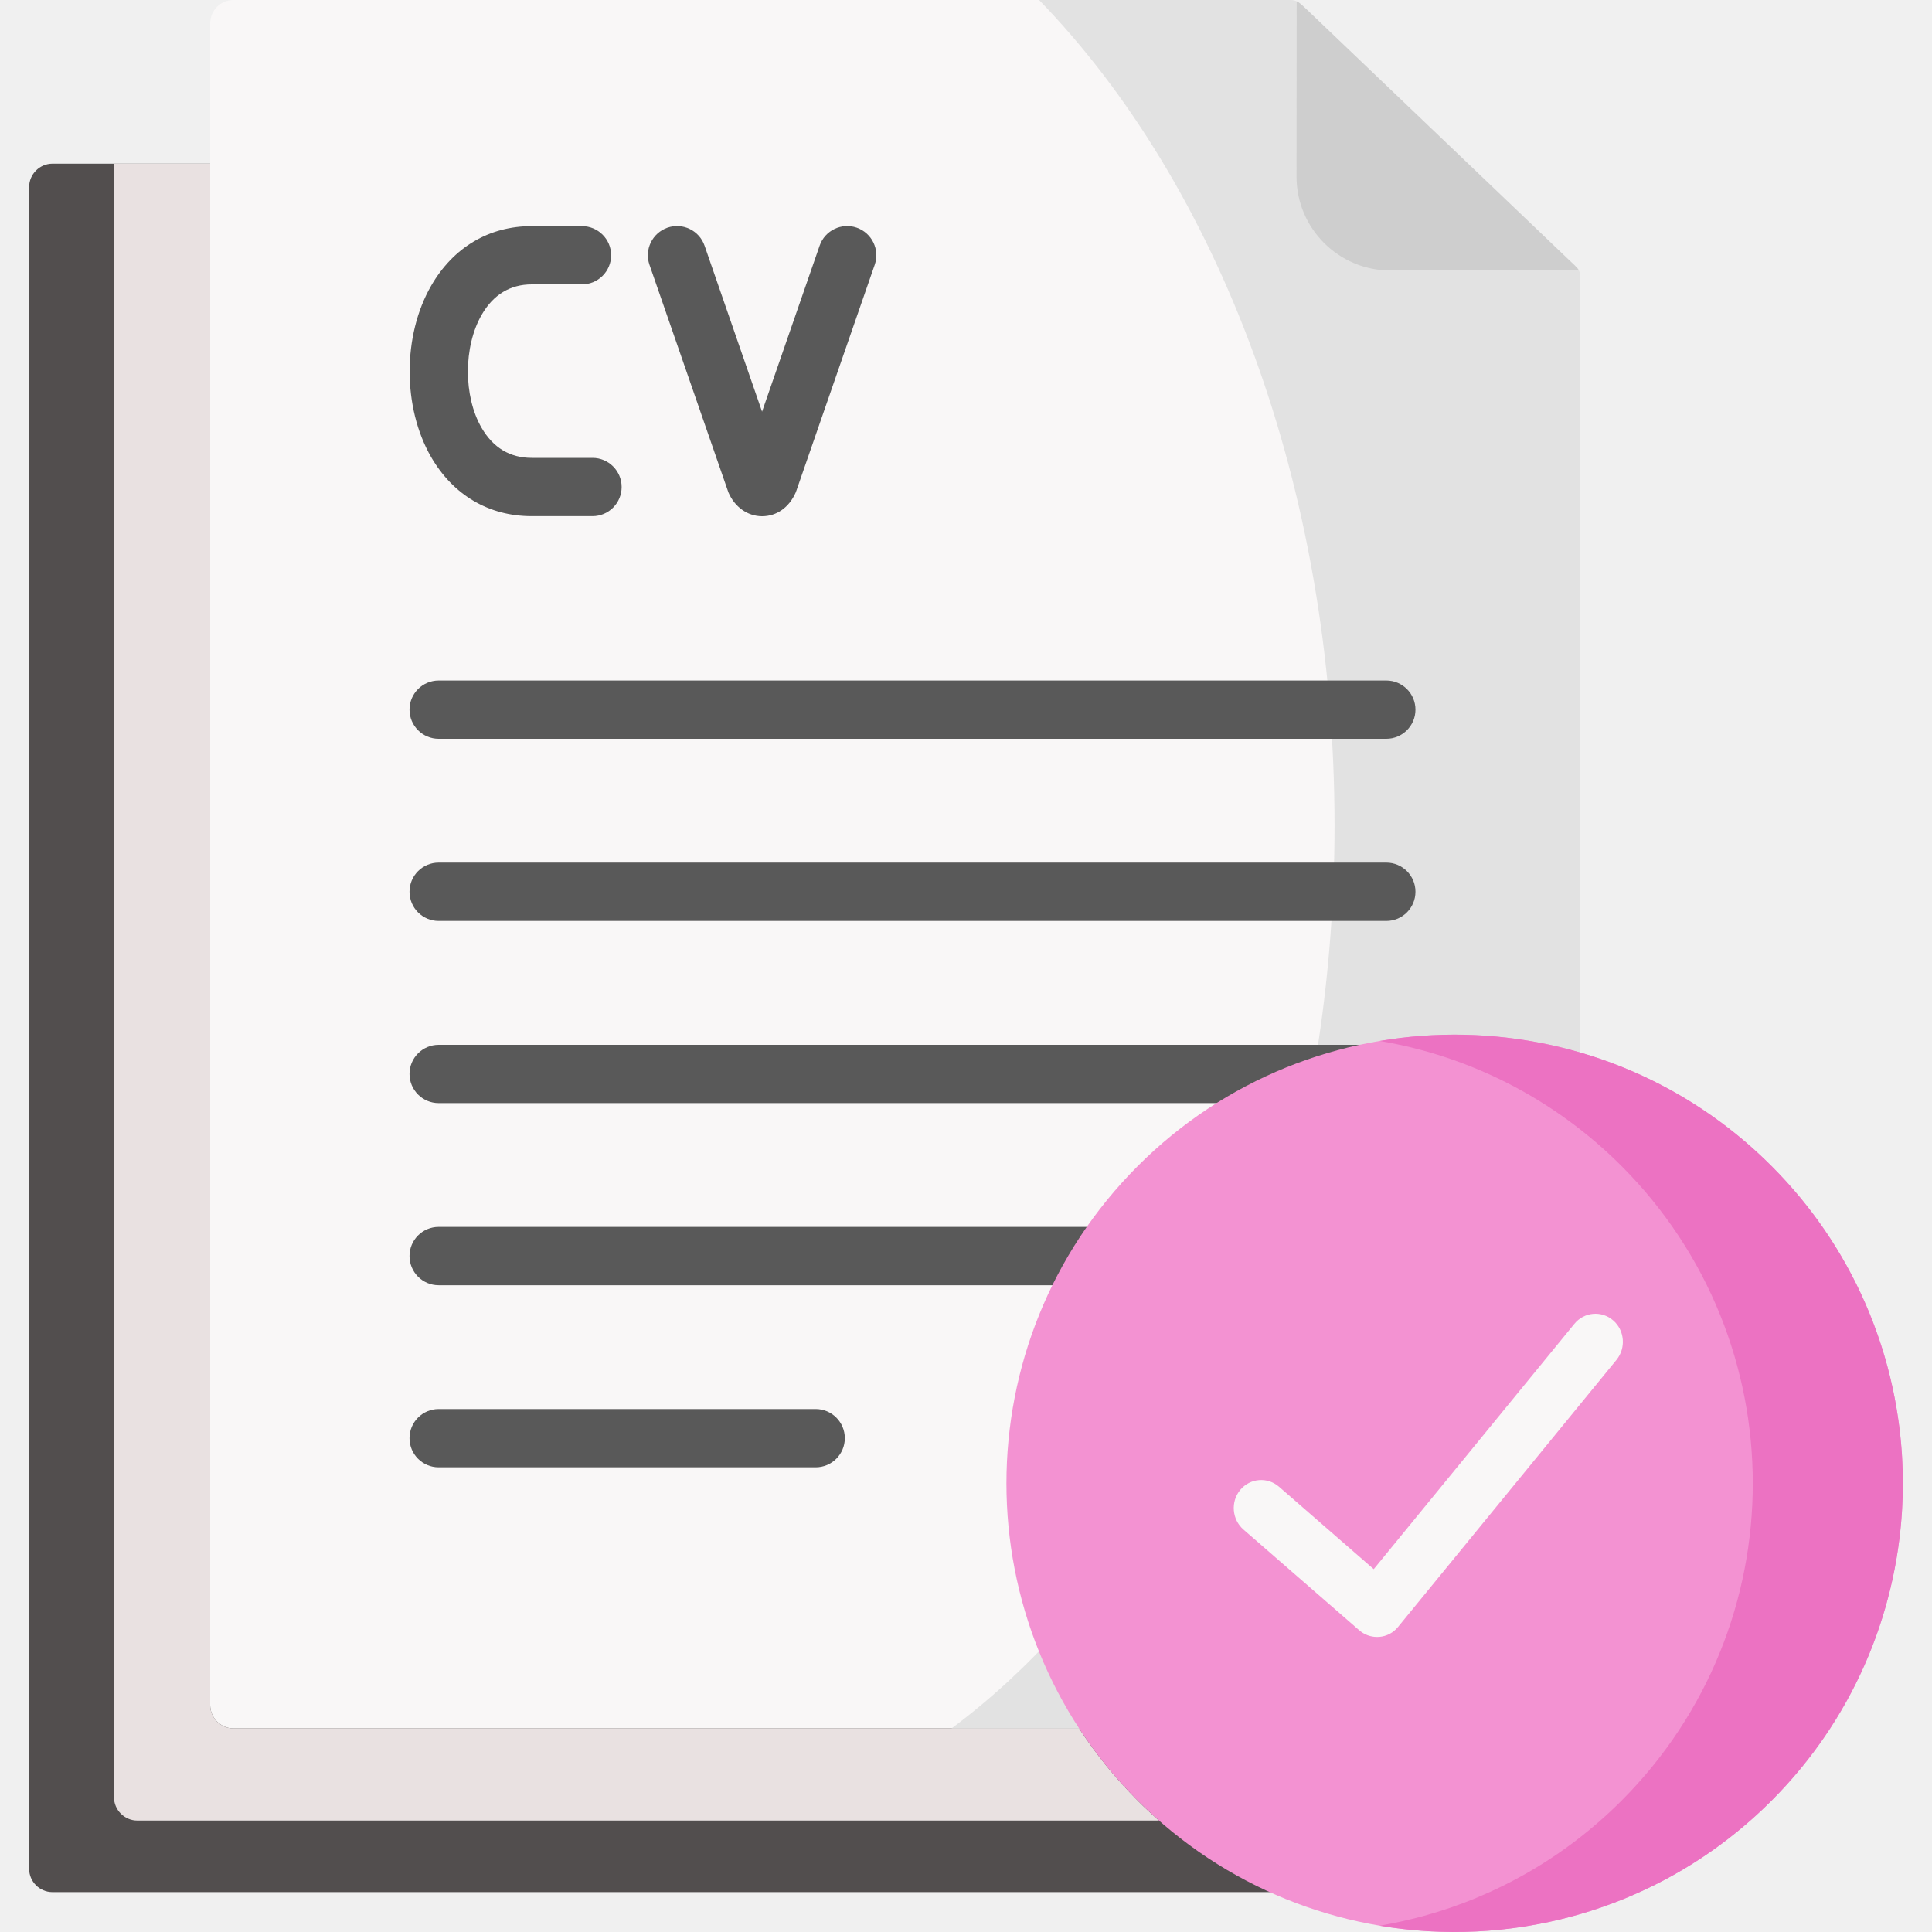
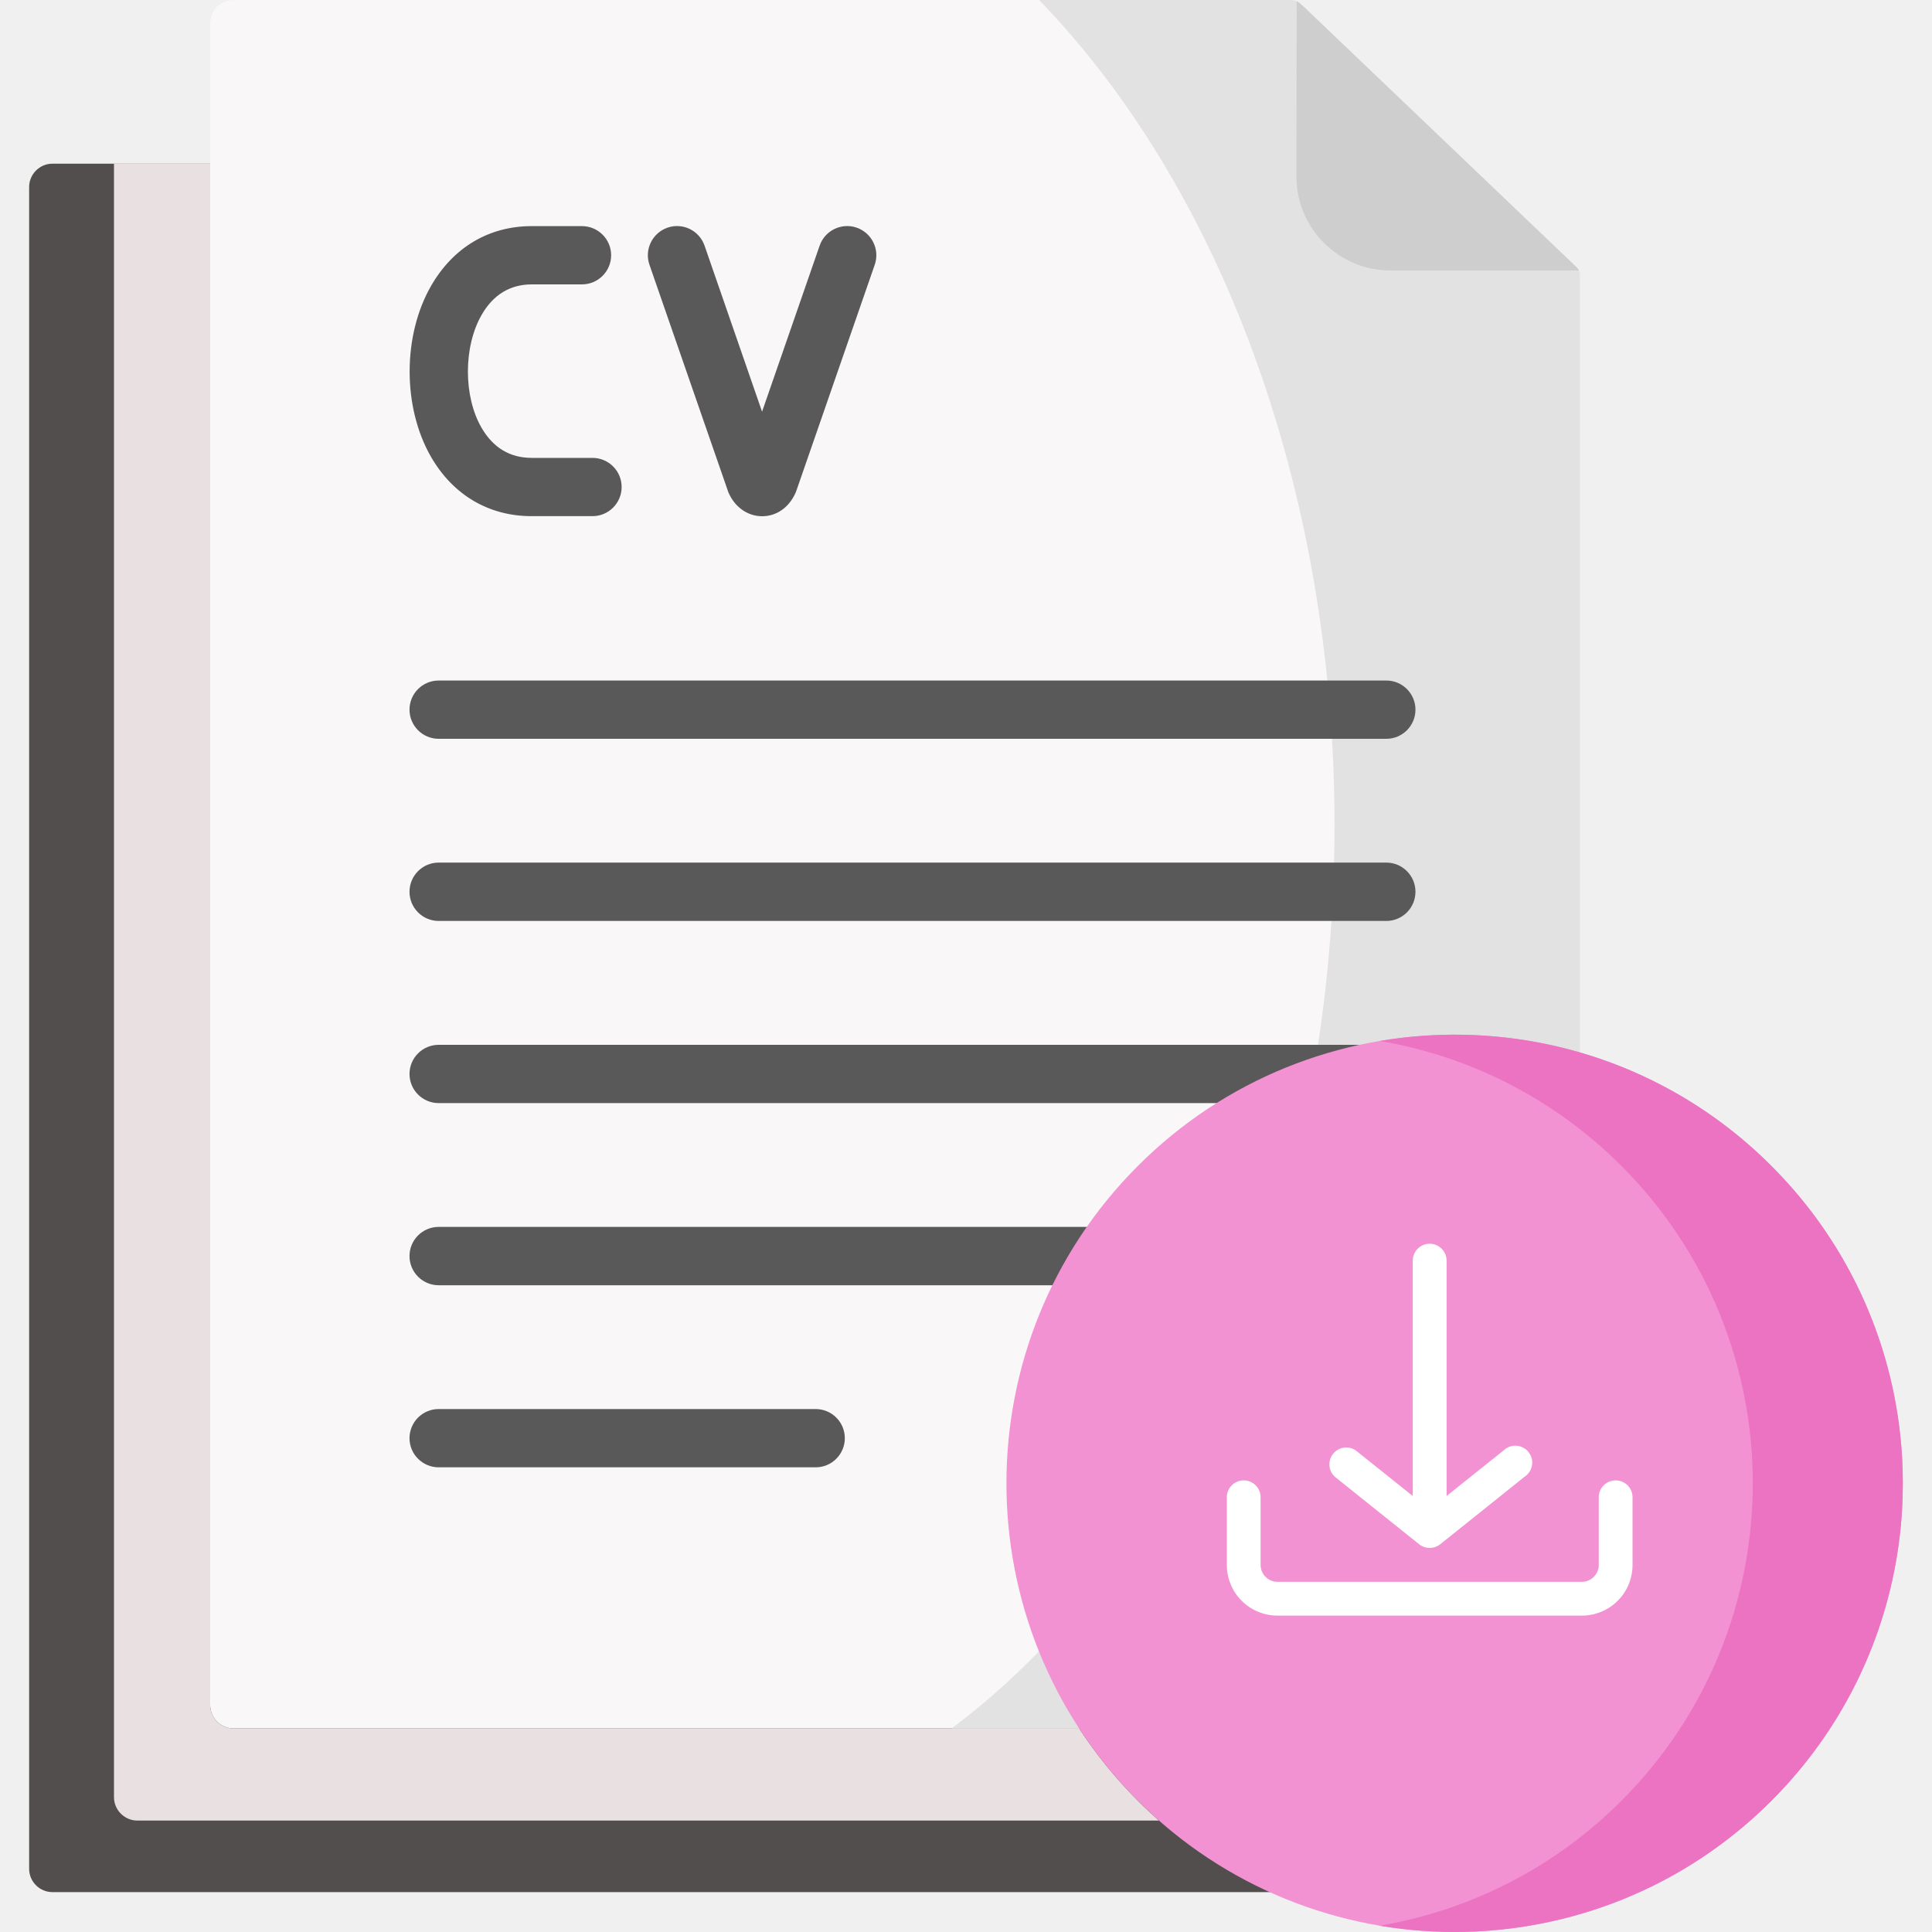
<svg xmlns="http://www.w3.org/2000/svg" width="25" height="25" viewBox="0 0 25 25" fill="none">
  <g clip-path="url(#clip0_53_119)">
    <path fill-rule="evenodd" clip-rule="evenodd" d="M0.377 8.563V24.182C0.377 24.348 0.512 24.484 0.679 24.484H17.8C17.967 24.484 18.102 24.348 18.102 24.182V22.366L2.72 2.118H0.679C0.513 2.118 0.377 2.254 0.377 2.421V8.563Z" fill="#524E4E" />
    <path fill-rule="evenodd" clip-rule="evenodd" d="M2.72 2.118V22.064C2.72 22.229 2.855 22.366 3.022 22.366H7.825H18.102H20.144C20.31 22.366 20.446 22.229 20.446 22.064C20.446 11.699 20.446 15.046 20.446 3.755L20.445 3.568C20.445 3.54 20.442 3.52 20.432 3.5H17.99C17.322 3.5 16.777 2.954 16.777 2.287L16.779 0.016C16.755 0.004 16.732 0 16.701 0H16.475H3.022C2.855 0 2.72 0.135 2.72 0.302V2.118Z" fill="#F9F7F7" />
-     <path fill-rule="evenodd" clip-rule="evenodd" d="M13.446 0C15.761 2.389 17.269 6.284 17.269 10.683C17.269 11.636 17.198 12.566 17.064 13.461C17.021 13.749 16.972 14.033 16.915 14.312C16.848 14.65 16.771 14.982 16.685 15.309C15.885 18.362 14.314 20.875 12.313 22.366H18.102H20.144C20.309 22.366 20.446 22.229 20.446 22.064V18.681V14.204V3.755L20.445 3.568C20.445 3.54 20.442 3.52 20.432 3.5L16.779 0.016C16.755 0.004 16.732 0 16.701 0H16.475L13.446 0Z" fill="#E2E2E2" />
-     <path fill-rule="evenodd" clip-rule="evenodd" d="M16.779 0.016L16.777 2.287C16.777 2.954 17.322 3.5 17.99 3.5H20.432C20.412 3.46 20.365 3.424 20.274 3.336L16.975 0.185C16.872 0.087 16.825 0.038 16.779 0.016V0.016Z" fill="#CECECE" />
+     <path fill-rule="evenodd" clip-rule="evenodd" d="M13.446 0C15.761 2.389 17.269 6.284 17.269 10.683C17.269 11.636 17.198 12.566 17.064 13.461C17.021 13.749 16.972 14.033 16.915 14.312C16.848 14.65 16.771 14.982 16.685 15.308C15.885 18.362 14.314 20.875 12.313 22.366H18.102H20.144C20.309 22.366 20.446 22.229 20.446 22.064V18.681V14.204V3.755L20.445 3.568C20.445 3.54 20.442 3.52 20.432 3.5L16.779 0.016C16.755 0.004 16.732 0 16.701 0H16.475L13.446 0Z" fill="#E2E2E2" />
+     <path fill-rule="evenodd" clip-rule="evenodd" d="M16.779 0.016L16.776 2.287C16.776 2.954 17.322 3.5 17.99 3.5H20.432C20.412 3.46 20.365 3.424 20.274 3.336L16.974 0.185C16.872 0.087 16.825 0.038 16.779 0.016Z" fill="#CECECE" />
    <path d="M17.939 11.917H5.676C5.468 11.917 5.299 11.748 5.299 11.539C5.299 11.331 5.468 11.162 5.676 11.162H17.939C18.147 11.162 18.316 11.331 18.316 11.539C18.316 11.748 18.147 11.917 17.939 11.917Z" fill="#595959" />
    <path d="M17.939 9.56H5.676C5.468 9.56 5.299 9.391 5.299 9.183C5.299 8.975 5.468 8.806 5.676 8.806H17.939C18.147 8.806 18.316 8.975 18.316 9.183C18.316 9.391 18.147 9.56 17.939 9.56Z" fill="#595959" />
    <path d="M6.879 6.679C6.326 6.679 5.864 6.407 5.578 5.913C5.208 5.272 5.208 4.34 5.58 3.696C5.867 3.199 6.329 2.926 6.881 2.926H7.53C7.739 2.926 7.908 3.095 7.908 3.303C7.908 3.511 7.739 3.68 7.53 3.68H6.881C6.602 3.68 6.384 3.812 6.233 4.073C5.996 4.485 5.995 5.127 6.231 5.535C6.381 5.794 6.599 5.925 6.88 5.925H6.88H7.667C7.875 5.925 8.044 6.094 8.044 6.302C8.044 6.51 7.875 6.679 7.667 6.679H6.881C6.88 6.679 6.88 6.679 6.879 6.679Z" fill="#595959" />
    <path d="M9.862 6.68C9.86 6.68 9.859 6.68 9.857 6.68C9.671 6.678 9.505 6.559 9.425 6.37C9.422 6.362 9.419 6.355 9.417 6.347L8.404 3.426C8.336 3.23 8.44 3.015 8.637 2.946C8.834 2.878 9.049 2.982 9.117 3.179L9.861 5.327L10.606 3.179C10.674 2.982 10.889 2.878 11.086 2.946C11.283 3.015 11.387 3.23 11.319 3.426L10.306 6.347C10.303 6.357 10.299 6.367 10.295 6.376C10.21 6.567 10.049 6.68 9.862 6.68Z" fill="#595959" />
    <path d="M17.553 14.274H5.676C5.468 14.274 5.299 14.105 5.299 13.897C5.299 13.689 5.468 13.52 5.676 13.52H17.553C17.761 13.52 17.93 13.689 17.93 13.897C17.93 14.105 17.761 14.274 17.553 14.274Z" fill="#595959" />
    <path d="M14.133 16.631H5.676C5.468 16.631 5.299 16.462 5.299 16.253C5.299 16.045 5.468 15.876 5.676 15.876H14.133C14.342 15.876 14.511 16.045 14.511 16.253C14.511 16.462 14.342 16.631 14.133 16.631Z" fill="#595959" />
    <path d="M10.555 18.987H5.676C5.468 18.987 5.299 18.818 5.299 18.61C5.299 18.402 5.468 18.233 5.676 18.233H10.555C10.763 18.233 10.932 18.402 10.932 18.61C10.932 18.818 10.763 18.987 10.555 18.987Z" fill="#595959" />
    <path fill-rule="evenodd" clip-rule="evenodd" d="M1.475 7.638V23.256C1.475 23.422 1.612 23.558 1.777 23.558H14.996C14.904 23.475 14.811 23.39 14.722 23.3C14.432 23.009 14.179 22.695 13.964 22.366H12.313H7.825H3.022C2.855 22.366 2.72 22.229 2.72 22.064V2.118H1.475V7.638Z" fill="#E9E1E1" />
-     <path fill-rule="evenodd" clip-rule="evenodd" d="M14.722 15.089C16.987 12.822 20.659 12.822 22.924 15.089C25.188 17.357 25.188 21.032 22.924 23.3C20.659 25.566 16.987 25.566 14.722 23.3C12.457 21.032 12.457 17.357 14.722 15.089V15.089Z" fill="#F392D2" />
+     <path fill-rule="evenodd" clip-rule="evenodd" d="M14.722 15.089C16.987 12.822 20.659 12.822 22.924 15.089C25.188 17.357 25.188 21.032 22.924 23.3C20.659 25.566 16.987 25.566 14.722 23.3C12.457 21.032 12.457 17.357 14.722 15.089Z" fill="#F392D2" />
    <path fill-rule="evenodd" clip-rule="evenodd" d="M20.983 15.089C23.247 17.357 23.247 21.032 20.983 23.3C20.244 24.04 19.354 24.538 18.413 24.795C18.228 24.845 18.041 24.886 17.853 24.919C18.683 25.059 19.538 25.017 20.354 24.795C21.295 24.538 22.185 24.04 22.924 23.3C23.968 22.255 24.53 20.909 24.613 19.542C24.626 19.31 24.626 19.077 24.613 18.846C24.53 17.48 23.968 16.134 22.924 15.089C22.101 14.265 21.093 13.74 20.033 13.515C19.316 13.363 18.575 13.348 17.853 13.47C18.999 13.663 20.099 14.204 20.983 15.089Z" fill="#EC72C2" />
-     <path d="M17.819 21.182C17.735 21.182 17.654 21.152 17.589 21.096L16.09 19.792C15.941 19.662 15.922 19.432 16.049 19.279C16.176 19.127 16.4 19.108 16.55 19.238L17.776 20.305L20.373 17.13C20.499 16.976 20.723 16.956 20.873 17.085C21.023 17.213 21.043 17.443 20.917 17.597L18.091 21.052C18.031 21.127 17.944 21.173 17.849 21.181C17.839 21.182 17.829 21.182 17.819 21.182Z" fill="#F9F7F7" />
+     <path d="M21.125 20.25V19.375C21.125 19.317 21.102 19.261 21.061 19.22C21.02 19.179 20.964 19.156 20.906 19.156C20.848 19.156 20.793 19.179 20.752 19.22C20.71 19.261 20.688 19.317 20.688 19.375V20.25C20.688 20.308 20.665 20.364 20.623 20.405C20.582 20.446 20.527 20.469 20.469 20.469H16.531C16.473 20.469 16.418 20.446 16.377 20.405C16.335 20.364 16.312 20.308 16.312 20.25V19.375C16.312 19.317 16.29 19.261 16.248 19.22C16.207 19.179 16.152 19.156 16.094 19.156C16.036 19.156 15.98 19.179 15.939 19.22C15.898 19.261 15.875 19.317 15.875 19.375V20.25C15.875 20.424 15.944 20.591 16.067 20.714C16.19 20.837 16.357 20.906 16.531 20.906H20.469C20.643 20.906 20.81 20.837 20.933 20.714C21.056 20.591 21.125 20.424 21.125 20.25V20.25ZM19.729 19.108L18.636 19.983C18.597 20.014 18.549 20.03 18.5 20.03C18.451 20.03 18.403 20.014 18.364 19.983L17.271 19.108C17.231 19.07 17.206 19.019 17.203 18.965C17.199 18.91 17.215 18.856 17.25 18.813C17.284 18.77 17.333 18.741 17.387 18.733C17.441 18.724 17.496 18.736 17.542 18.767L18.281 19.358V16.312C18.281 16.255 18.304 16.199 18.345 16.158C18.386 16.117 18.442 16.094 18.5 16.094C18.558 16.094 18.614 16.117 18.655 16.158C18.696 16.199 18.719 16.255 18.719 16.312V19.358L19.458 18.767C19.48 18.746 19.506 18.73 19.535 18.72C19.563 18.71 19.594 18.706 19.624 18.708C19.654 18.71 19.683 18.718 19.71 18.733C19.737 18.747 19.761 18.766 19.779 18.79C19.798 18.814 19.812 18.841 19.82 18.87C19.828 18.899 19.829 18.93 19.824 18.96C19.82 18.99 19.809 19.018 19.792 19.044C19.776 19.07 19.755 19.091 19.729 19.108V19.108Z" fill="white" />
  </g>
  <defs>
    <clipPath id="clip0_53_119">
      <rect width="25" height="25" fill="white" />
    </clipPath>
  </defs>
</svg>
